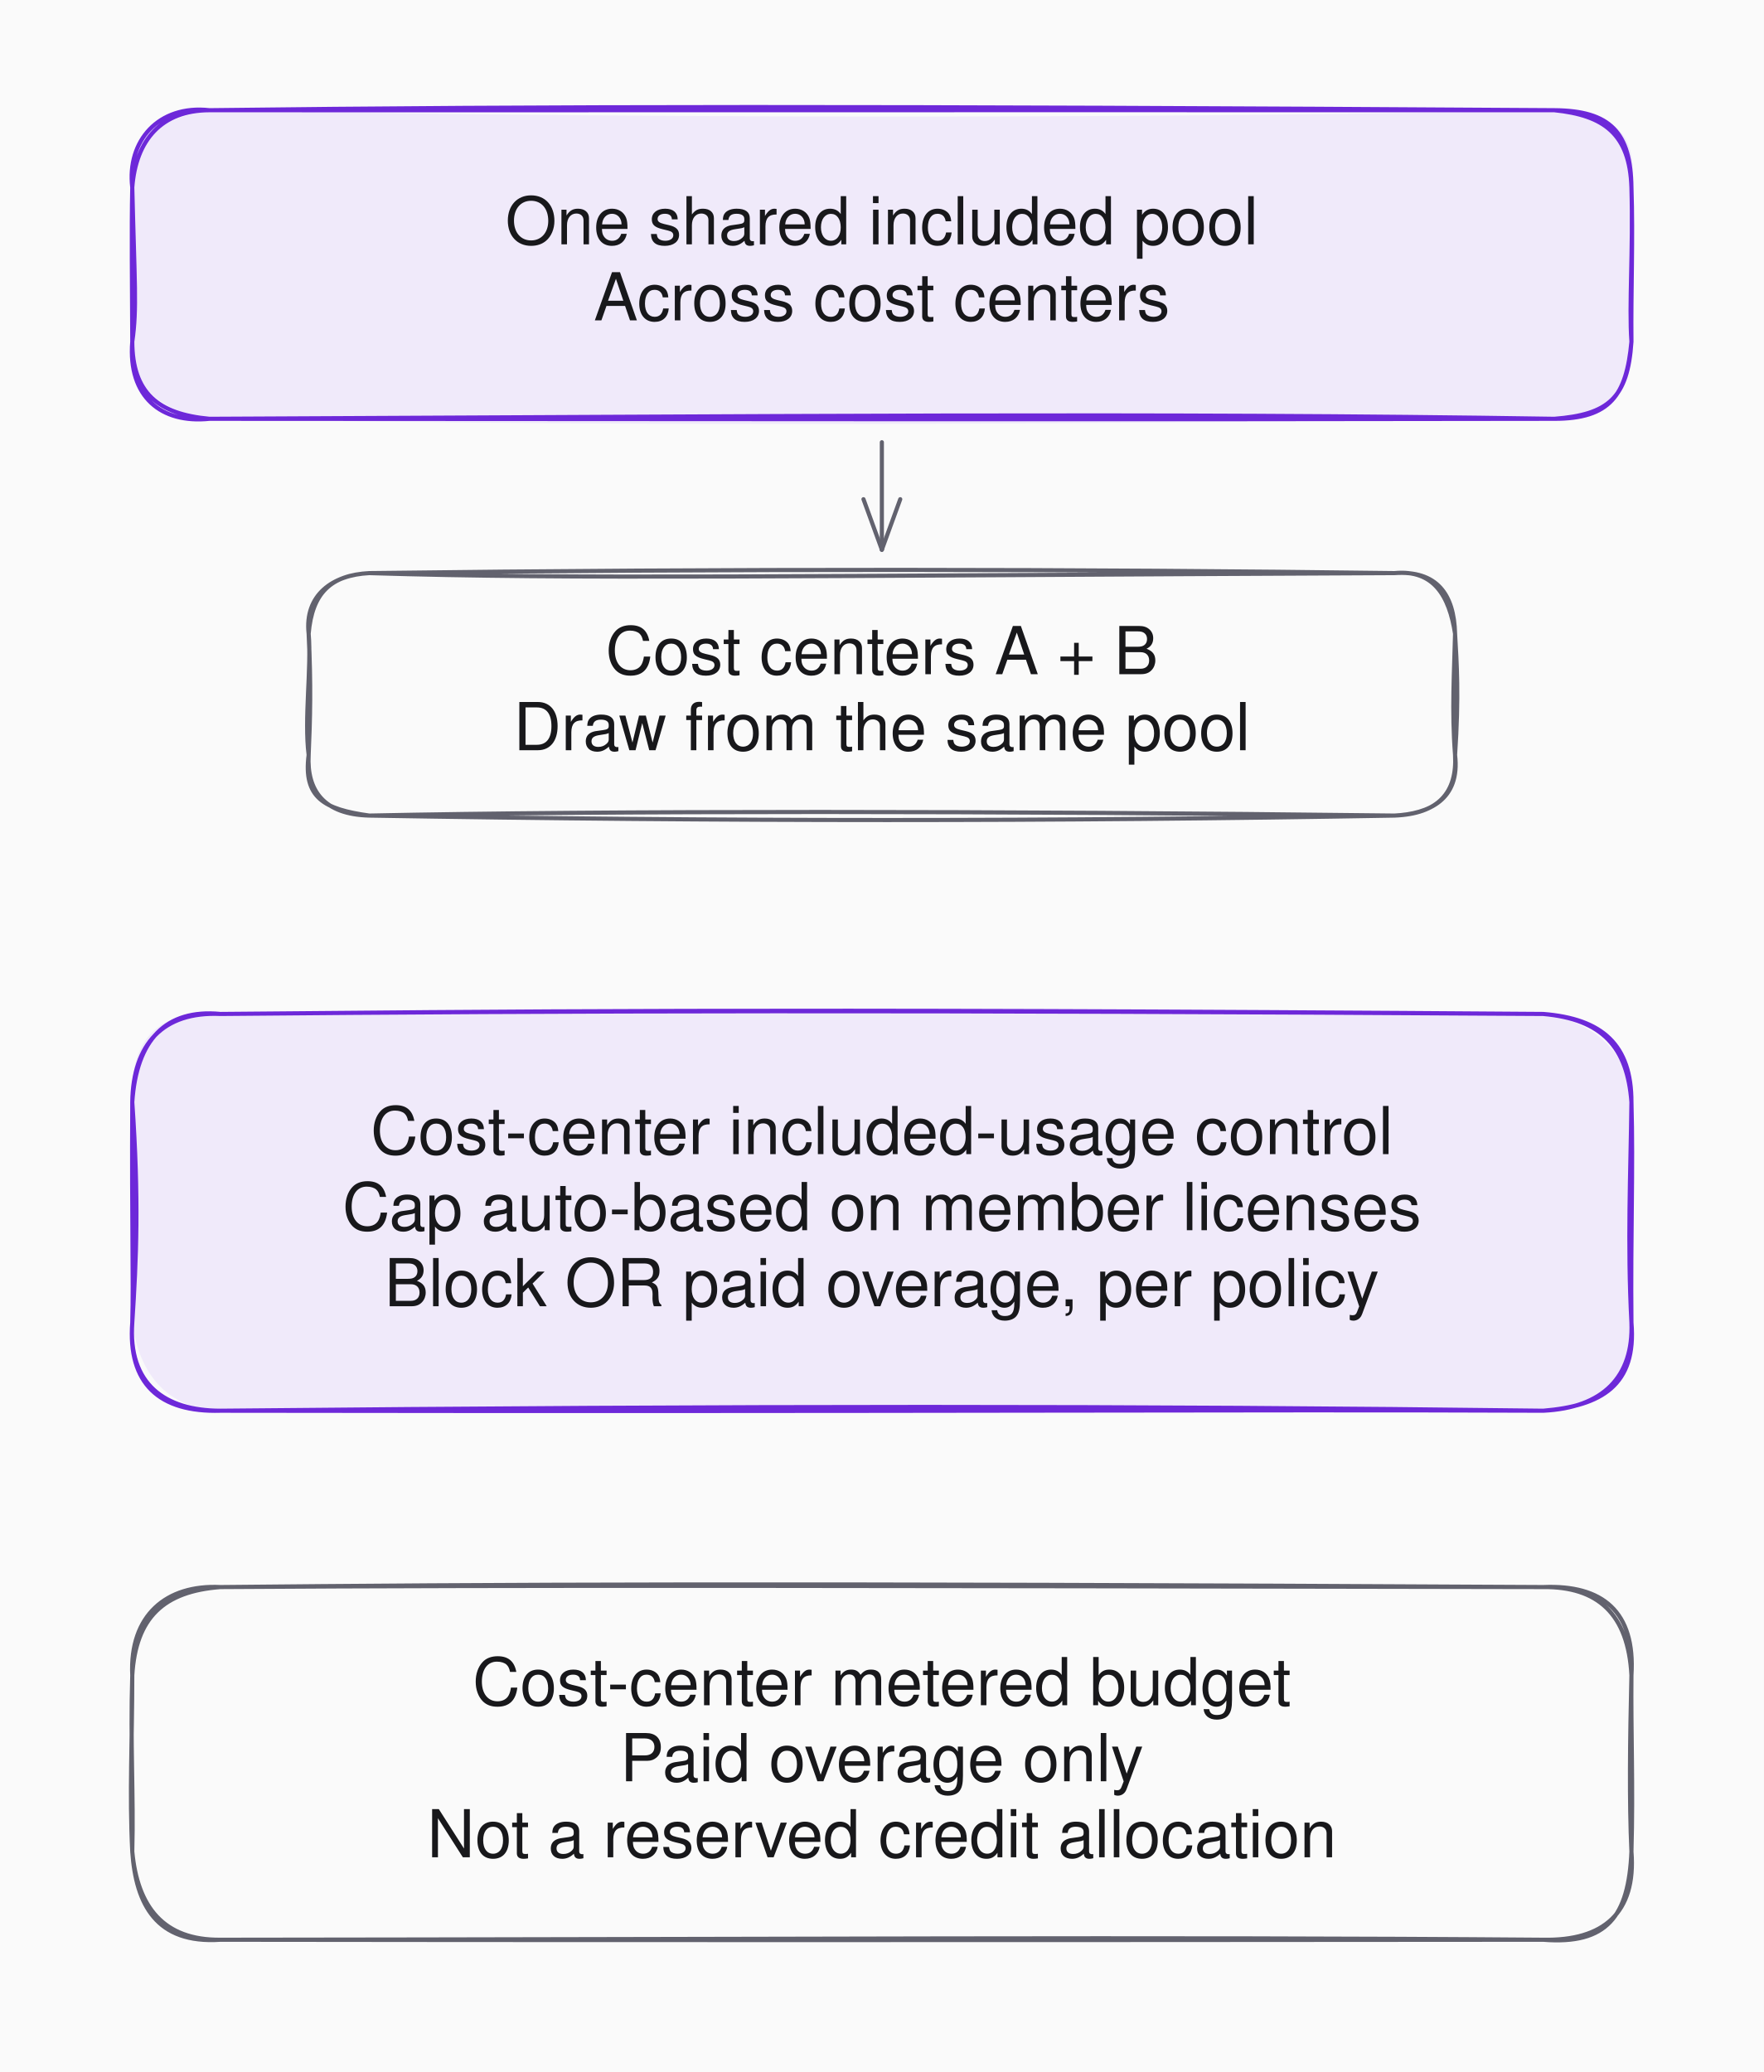
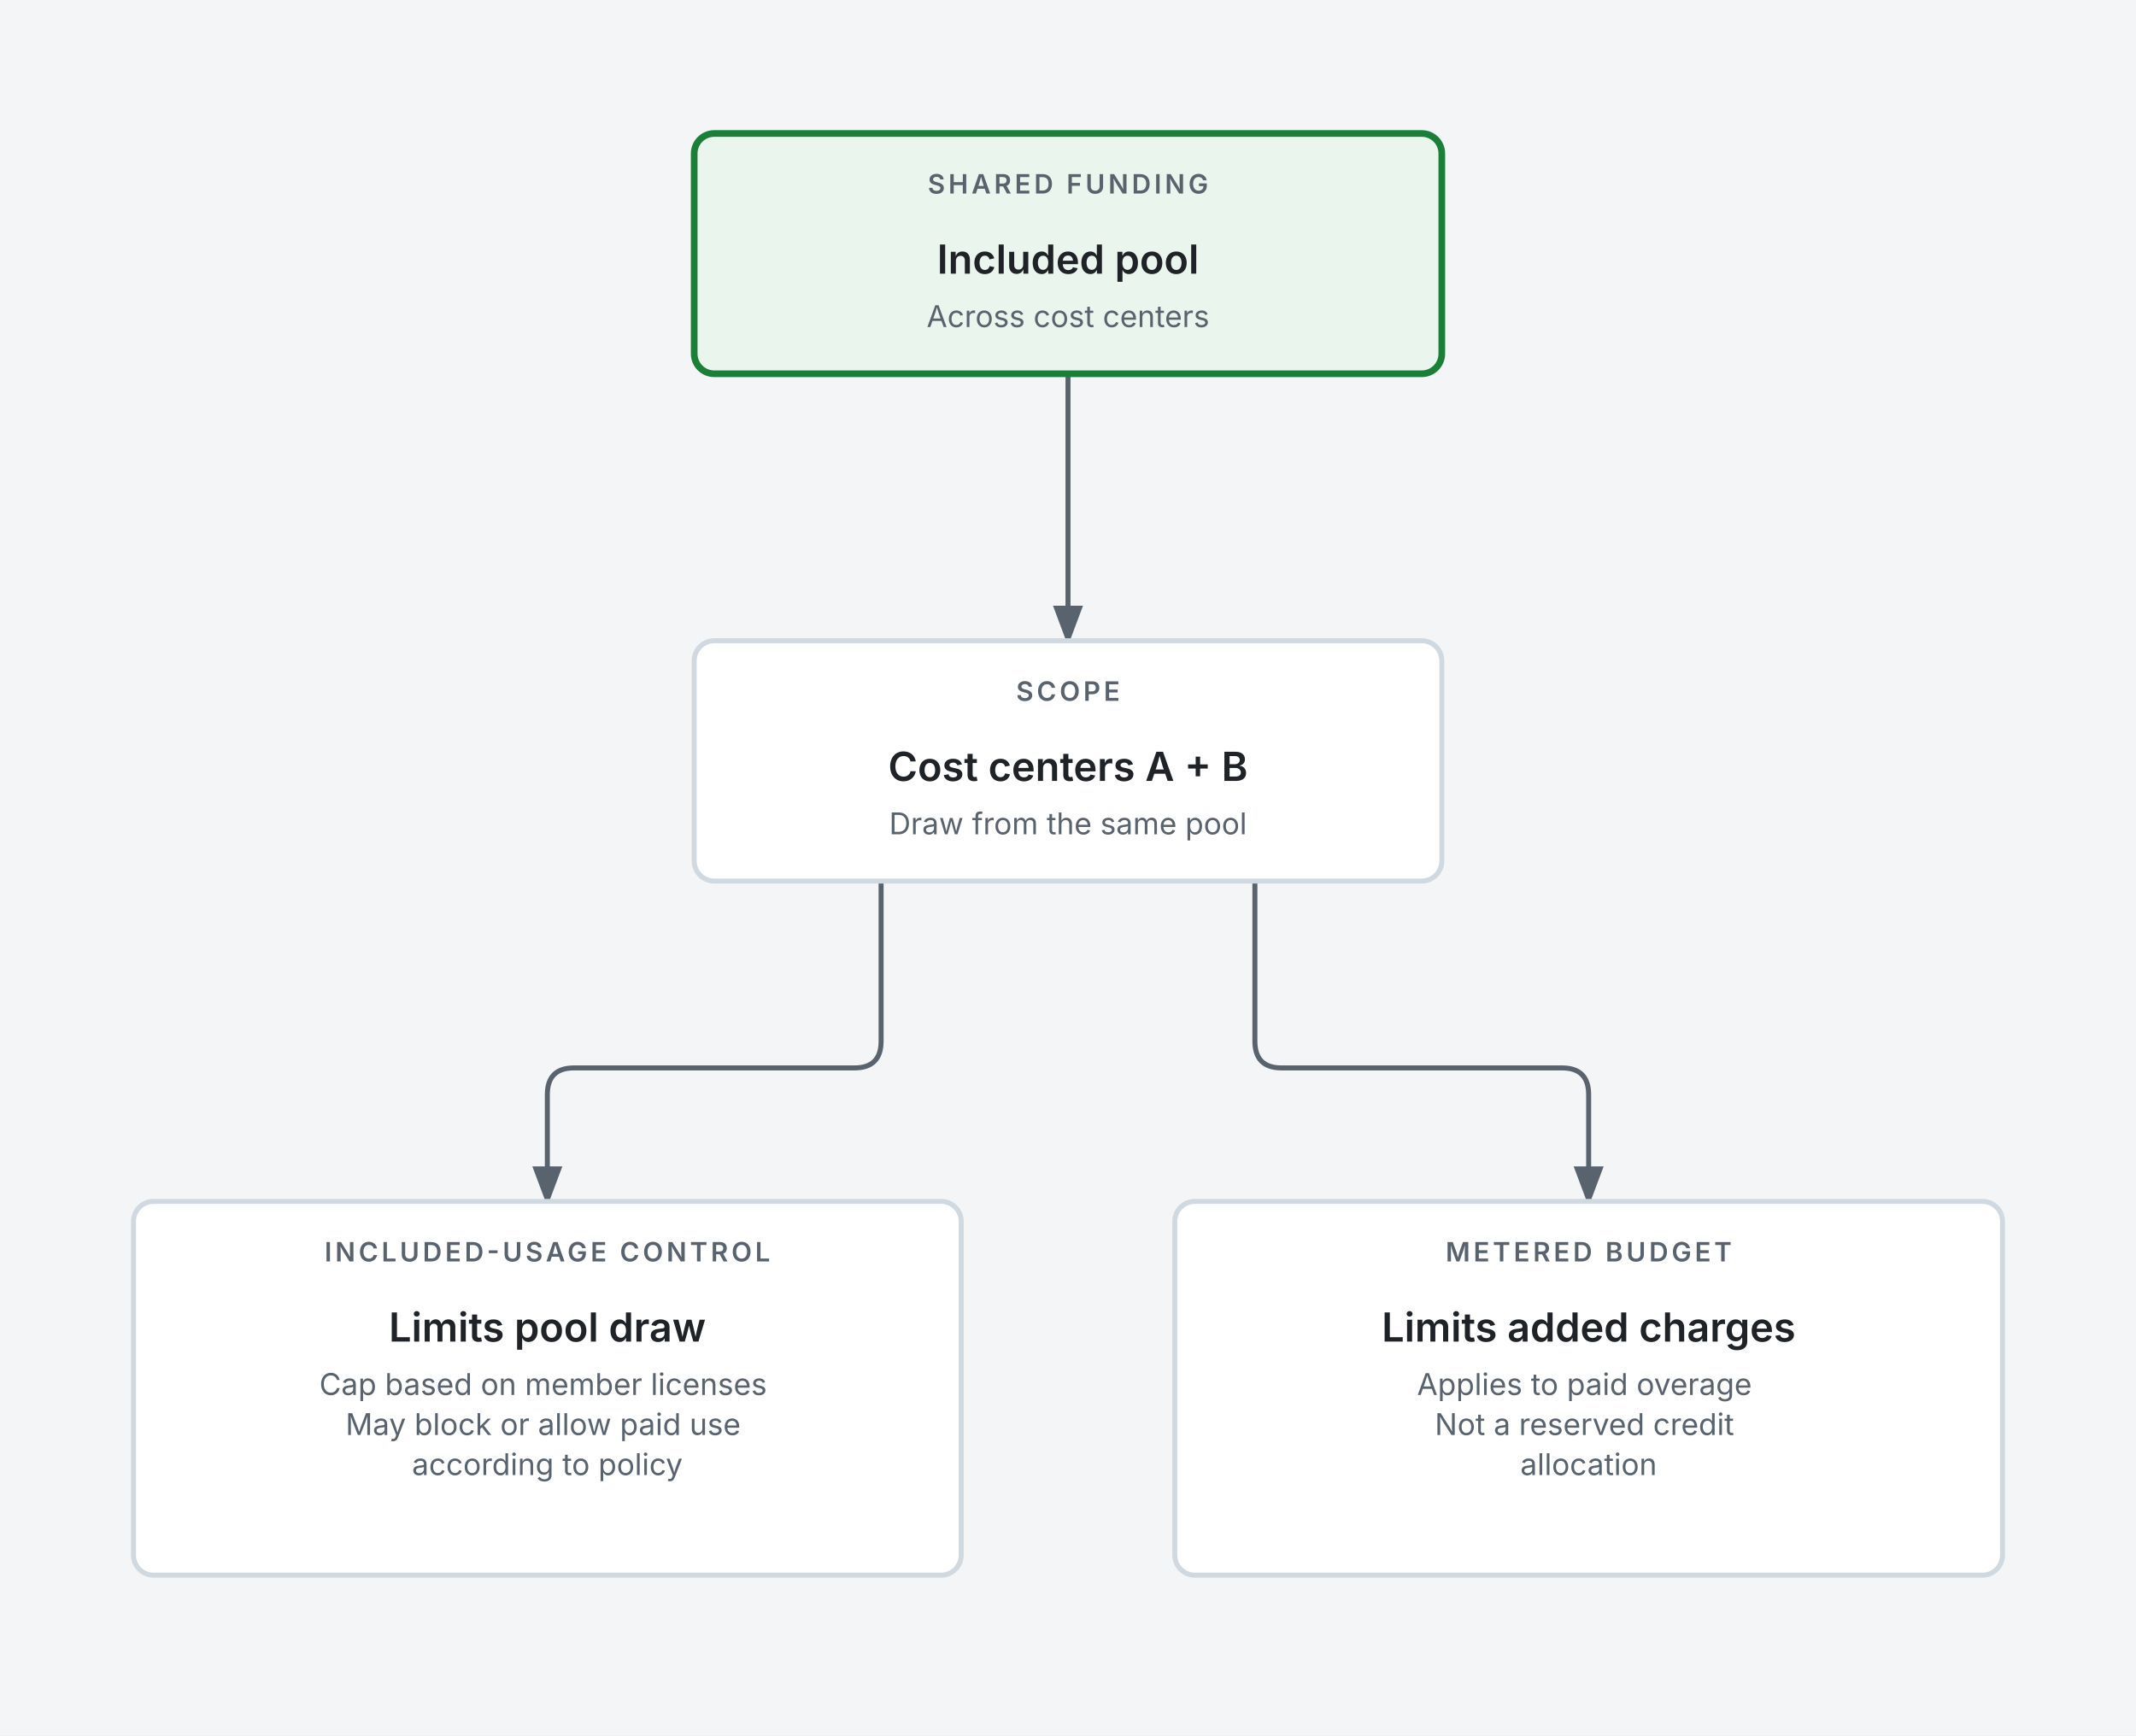
- <svg xmlns="http://www.w3.org/2000/svg" version="1.1" viewBox="0 0 640 752" width="640" height="752" role="img" aria-labelledby="cost-center-controls-light-title cost-center-controls-light-desc">
+ <svg xmlns="http://www.w3.org/2000/svg" viewBox="0 0 640 520" role="img" aria-labelledby="cost-center-controls-light-title cost-center-controls-light-desc">
  <defs>
-     <style class="style-fonts">
-       </style>
+     <marker id="cost-center-controls-light-arrow" markerWidth="8" markerHeight="6" refX="7" refY="3" orient="auto">
+       <path d="M 0 0 L 8 3 L 0 6 Z" fill="#59636e" />
+     </marker>
  </defs>
-   <rect x="0" y="0" width="640" height="752" fill="#fafafa" />
-   <g stroke-linecap="round" transform="translate(0 0) rotate(0 320 376)">
-     <path d="M0 0 L640 0 L640 752 L0 752" stroke="none" stroke-width="0" fill="#fafafa" />
-     <path d="M0 0 C177.9 0, 355.79 0, 640 0 M0 0 C253.65 0, 507.29 0, 640 0 M640 0 C640 238.56, 640 477.13, 640 752 M640 0 C640 254.09, 640 508.19, 640 752 M640 752 C455.98 752, 271.97 752, 0 752 M640 752 C484.16 752, 328.33 752, 0 752 M0 752 C0 577.55, 0 403.09, 0 0 M0 752 C0 594.89, 0 437.78, 0 0" stroke="transparent" stroke-width="2" fill="none" />
+   <style>
+     svg { font-family: system-ui, -apple-system, "Segoe UI", sans-serif; color: #1f2328; }
+     .paper { fill: #f3f5f7; }
+     .node, .step-card { fill: #ffffff; stroke: #d1d9e0; stroke-width: 1.5; }
+     .node.focus, .step-card.focus { fill: #eaf6ed; stroke: #1a7f37; stroke-width: 2; }
+     .decision { fill: #ffffff; stroke: #1f2328; stroke-width: 1.5; }
+     .hub { fill: #eaf6ed; stroke: #1a7f37; stroke-width: 1.5; }
+     .step-number { fill: #f3f5f7; stroke: #d1d9e0; stroke-width: 1.5; }
+     .step-number.focus { fill: #1a7f37; stroke: #1a7f37; }
+     .eyebrow, .detail, .note { fill: #59636e; }
+     .node-name, .number { fill: #1f2328; }
+     .arrow { fill: none; stroke: #59636e; stroke-width: 1.5; stroke-linecap: round; stroke-linejoin: round; marker-end: url(#cost-center-controls-light-arrow); }
+     .spoke { fill: none; stroke: #59636e; stroke-width: 1; stroke-dasharray: 4 3; }
+     .eyebrow { font-size: 8px; font-weight: 600; letter-spacing: .12em; }
+     .node-name { font-size: 12px; font-weight: 600; }
+     .detail { font-size: 9px; }
+     .arrow-label { fill: #59636e; font-size: 8px; font-weight: 600; letter-spacing: .06em; }
+     .label-mask { fill: #f3f5f7; }
+     .number { font-size: 9px; font-weight: 600; }
+     .note { font-size: 10px; }
+   </style>
+   <rect x="0" y="0" width="640" height="520" class="paper" />
+   <path d="M 320 112 L 320 192" class="arrow" marker-end="url(#cost-center-controls-light-arrow)" />
+   <path d="M 264 264 L 264 312 Q 264 320 256 320 L 172 320 Q 164 320 164 328 L 164 360" class="arrow" marker-end="url(#cost-center-controls-light-arrow)" />
+   <path d="M 376 264 L 376 312 Q 376 320 384 320 L 468 320 Q 476 320 476 328 L 476 360" class="arrow" marker-end="url(#cost-center-controls-light-arrow)" />
+   <g>
+     <rect x="208" y="40" width="224" height="72" rx="6" class="node focus" />
+     <text x="320" y="58" text-anchor="middle" class="eyebrow">
+       <tspan>SHARED FUNDING</tspan>
+     </text>
+     <text x="320" y="82" text-anchor="middle" class="node-name">
+       <tspan>Included pool</tspan>
+     </text>
+     <text x="320" y="98" text-anchor="middle" class="detail">
+       <tspan>Across cost centers</tspan>
+     </text>
  </g>
-   <g stroke-linecap="round">
-     <g transform="translate(320 160.5) rotate(0 0 19.5)">
-       <path d="M0 0 C0 6.5, 0 32.5, 0 39 M0 0 C0 6.5, 0 32.5, 0 39" stroke="#62626e" stroke-width="1.5" fill="none" />
-     </g>
-     <g transform="translate(320 160.5) rotate(0 0 19.5)">
-       <path d="M-6.67 20.68 C-5.33 24.36, -3.99 28.03, 0 39 M-6.67 20.68 C-4.97 25.35, -3.27 30.02, 0 39" stroke="#62626e" stroke-width="1.5" fill="none" />
-     </g>
-     <g transform="translate(320 160.5) rotate(0 0 19.5)">
-       <path d="M6.67 20.68 C5.33 24.36, 3.99 28.03, 0 39 M6.67 20.68 C4.97 25.35, 3.27 30.02, 0 39" stroke="#62626e" stroke-width="1.5" fill="none" />
-     </g>
+   <g>
+     <rect x="208" y="192" width="224" height="72" rx="6" class="node" />
+     <text x="320" y="210" text-anchor="middle" class="eyebrow">
+       <tspan>SCOPE</tspan>
+     </text>
+     <text x="320" y="234" text-anchor="middle" class="node-name">
+       <tspan>Cost centers A + B</tspan>
+     </text>
+     <text x="320" y="250" text-anchor="middle" class="detail">
+       <tspan>Draw from the same pool</tspan>
+     </text>
  </g>
-   <mask />
-   <g stroke-linecap="round" transform="translate(48 40) rotate(0 272 56)">
-     <path d="M28 0 C212.2 3.5, 395.88 2.61, 516 0 C534.06 0.37, 547.16 5.81, 544 28 C543.81 48.6, 545.13 63.39, 544 84 C543.69 103.38, 535.28 113.35, 516 112 C353.78 113.7, 192.68 115.21, 28 112 C10.39 109.04, -0.37 101.06, 0 84 C0.2 66.61, 1.7 52.52, 0 28 C-2.92 11.3, 9.01 3.39, 28 0" stroke="none" stroke-width="0" fill="#f0eafa" />
-     <path d="M28 0 C126.08 0.07, 224.38 -0.06, 516 0 M28 0 C148.2 -1.46, 268.96 -1.59, 516 0 M516 0 C536.39 0.14, 543.75 8.09, 544 28 M516 0 C534.06 1.84, 543.36 8.64, 544 28 M544 28 C544.66 51.28, 543.05 70.49, 544 84 M544 28 C544.64 46.45, 543.8 65.45, 544 84 M544 84 C542.66 104.5, 535.63 110.48, 516 112 M544 84 C542.22 103.45, 536.26 112.02, 516 112 M516 112 C373.29 109.74, 231.01 111.1, 28 112 M516 112 C362.04 112.29, 208.27 112.08, 28 112 M28 112 C9.32 110.29, 0.06 102.56, 0 84 M28 112 C10.6 113.8, -1.63 104.17, 0 84 M0 84 C1.76 71.9, 0.8 62.29, 0 28 M0 84 C-0.06 63.77, -0.35 43.85, 0 28 M0 28 C1.31 10.77, 10.64 0.05, 28 0 M0 28 C-2.03 11.22, 9.51 -2.08, 28 0" stroke="#6d28d9" stroke-width="1.5" fill="none" />
+   <g>
+     <rect x="40" y="360" width="248" height="112" rx="6" class="node" />
+     <text x="164" y="378" text-anchor="middle" class="eyebrow">
+       <tspan>INCLUDED-USAGE CONTROL</tspan>
+     </text>
+     <text x="164" y="402" text-anchor="middle" class="node-name">
+       <tspan>Limits pool draw</tspan>
+     </text>
+     <text x="164" y="418" text-anchor="middle" class="detail">
+       <tspan>Cap based on member licenses</tspan>
+       <tspan x="164" dy="12">May block or allow paid use</tspan>
+       <tspan x="164" dy="12">according to policy</tspan>
+     </text>
  </g>
-   <g transform="translate(183.2363 68.4) rotate(0 136.7637 27.6)">
-     <text x="136.764" y="20.28" font-family="Helvetica, Arial, sans-serif" font-size="24px" fill="#18181b" text-anchor="middle" style="white-space: pre;" direction="ltr" dominant-baseline="alphabetic">One shared included pool</text>
-     <text x="136.764" y="47.88" font-family="Helvetica, Arial, sans-serif" font-size="24px" fill="#18181b" text-anchor="middle" style="white-space: pre;" direction="ltr" dominant-baseline="alphabetic">Across cost centers</text>
-   </g>
-   <g stroke-linecap="round" transform="translate(112 208) rotate(0 208 44)">
-     <path d="M22 0 C101.71 -2.55, 182.85 0.42, 394 0 C407.23 -3.03, 417.52 7.82, 416 22 C413.99 31.34, 415.56 38.35, 416 66 C415.56 78.94, 406.55 86.56, 394 88 C263.47 85.92, 135.59 85.2, 22 88 C7.76 87.87, -3.25 79.12, 0 66 C-3.23 52.42, -3.01 41.67, 0 22 C3.6 6.37, 4.05 0.78, 22 0" stroke="none" stroke-width="0" fill="#fafafa" />
-     <path d="M22 0 C96.56 2.28, 171.48 1, 394 0 M22 0 C152.47 -1.65, 282.54 -1.45, 394 0 M394 0 C409.41 -1.08, 415.65 7.65, 416 22 M394 0 C408.16 -1.35, 413.87 8.14, 416 22 M416 22 C416.62 32.68, 417.44 44.45, 416 66 M416 22 C415.7 35.76, 414.74 49.63, 416 66 M416 66 C416.78 79.63, 409.94 87.39, 394 88 M416 66 C417.92 82.23, 406.57 87.37, 394 88 M394 88 C271.79 90.16, 149.34 90.15, 22 88 M394 88 C249.96 86.28, 106.58 86.24, 22 88 M22 88 C5.57 87.6, -0.72 78.97, 0 66 M22 88 C5.51 85.72, -2 81.5, 0 66 M0 66 C-1.65 52.88, 1.06 34.27, 0 22 M0 66 C0.57 53.05, 0.91 40.51, 0 22 M0 22 C-1.56 7.94, 8.69 0.62, 22 0 M0 22 C1.25 7.12, 8.09 0.74, 22 0" stroke="#62626e" stroke-width="1.5" fill="none" />
-   </g>
-   <g transform="translate(185.9492 224.4) rotate(0 134.0508 27.6)">
-     <text x="134.051" y="20.28" font-family="Helvetica, Arial, sans-serif" font-size="24px" fill="#18181b" text-anchor="middle" style="white-space: pre;" direction="ltr" dominant-baseline="alphabetic">Cost centers A + B</text>
-     <text x="134.051" y="47.88" font-family="Helvetica, Arial, sans-serif" font-size="24px" fill="#18181b" text-anchor="middle" style="white-space: pre;" direction="ltr" dominant-baseline="alphabetic">Draw from the same pool</text>
-   </g>
-   <g stroke-linecap="round" transform="translate(48 368) rotate(0 272 72)">
-     <path d="M32 0 C193.11 -2.57, 351.14 -3.19, 512 0 C530.31 2.76, 543.35 14.05, 544 32 C546.03 53.15, 543.24 69.67, 544 112 C542.02 132.58, 535.79 142.15, 512 144 C342.31 142.05, 176.18 141.55, 32 144 C12.82 143.31, 2.5 130.82, 0 112 C1.97 90.08, 3.65 72.04, 0 32 C-1.15 8.99, 9.63 -1.79, 32 0" stroke="none" stroke-width="0" fill="#f0eafa" />
-     <path d="M32 0 C129.7 -0.83, 226.22 -2.11, 512 0 M32 0 C157.07 -1.15, 282.91 -1.47, 512 0 M512 0 C533.53 1.72, 544.03 11.21, 544 32 M512 0 C533.5 1.93, 542.52 12.1, 544 32 M544 32 C543.69 57.92, 542.48 82.92, 544 112 M544 32 C544.69 55.87, 543.68 79.78, 544 112 M544 112 C545.94 134.84, 533.07 142.25, 512 144 M544 112 C544.76 131.73, 533.68 142.95, 512 144 M512 144 C400.71 143.54, 289.59 144.38, 32 144 M512 144 C365.73 142.16, 219.91 142.18, 32 144 M32 144 C11.77 144.01, -1.59 134.29, 0 112 M32 144 C9.78 144.64, -1.68 134.2, 0 112 M0 112 C1.52 88.83, 2.45 67.5, 0 32 M0 112 C0.46 95.35, -0.25 78.11, 0 32 M0 32 C0.29 10.94, 11.08 -0.94, 32 0 M0 32 C1.5 9.43, 12.14 -1.91, 32 0" stroke="#6d28d9" stroke-width="1.5" fill="none" />
-   </g>
-   <g transform="translate(123.8926 398.6) rotate(0 196.1074 41.4)">
-     <text x="196.107" y="20.28" font-family="Helvetica, Arial, sans-serif" font-size="24px" fill="#18181b" text-anchor="middle" style="white-space: pre;" direction="ltr" dominant-baseline="alphabetic">Cost-center included-usage control</text>
-     <text x="196.107" y="47.88" font-family="Helvetica, Arial, sans-serif" font-size="24px" fill="#18181b" text-anchor="middle" style="white-space: pre;" direction="ltr" dominant-baseline="alphabetic">Cap auto-based on member licenses</text>
-     <text x="196.107" y="75.48" font-family="Helvetica, Arial, sans-serif" font-size="24px" fill="#18181b" text-anchor="middle" style="white-space: pre;" direction="ltr" dominant-baseline="alphabetic">Block OR paid overage, per policy</text>
-   </g>
-   <g stroke-linecap="round" transform="translate(48 576) rotate(0 272 64)">
-     <path d="M32 0 C169.78 2.76, 310.18 1.94, 512 0 C535.27 -0.29, 545.85 11.93, 544 32 C541.15 53.26, 543.29 75.75, 544 96 C545.87 113.89, 530.12 128.86, 512 128 C358.79 126.26, 207.09 123.68, 32 128 C11.76 124.88, -1.82 115.12, 0 96 C0.33 80.8, 0.36 63.34, 0 32 C2.95 9.85, 9.71 -0.15, 32 0" stroke="none" stroke-width="0" fill="#fafafa" />
-     <path d="M32 0 C129.41 -0.94, 227.77 -1.58, 512 0 M32 0 C145.28 -0.73, 257.99 -0.45, 512 0 M512 0 C531.69 -0.21, 542.84 9.71, 544 32 M512 0 C533.43 -0.92, 545.47 8.84, 544 32 M544 32 C543.44 55.45, 543.16 77.63, 544 96 M544 32 C543.79 52.69, 544.67 72, 544 96 M544 96 C545.77 118.34, 533.76 128.44, 512 128 M544 96 C543 119.59, 535.13 129.86, 512 128 M512 128 C371.53 126.89, 231.39 127.83, 32 128 M512 128 C322.24 128.17, 132.34 128.16, 32 128 M32 128 C11.3 128.21, 1.86 116.04, 0 96 M32 128 C8.75 129.58, 1.31 115.22, 0 96 M0 96 C-1.07 75.1, -0.01 55.22, 0 32 M0 96 C0.54 75.36, -0.77 56.99, 0 32 M0 32 C-1.04 10.2, 12.36 -0.97, 32 0 M0 32 C1.28 11.03, 11.39 1.57, 32 0" stroke="#62626e" stroke-width="1.5" fill="none" />
-   </g>
-   <g transform="translate(154.584 598.6) rotate(0 165.416 41.4)">
-     <text x="165.416" y="20.28" font-family="Helvetica, Arial, sans-serif" font-size="24px" fill="#18181b" text-anchor="middle" style="white-space: pre;" direction="ltr" dominant-baseline="alphabetic">Cost-center metered budget</text>
-     <text x="165.416" y="47.88" font-family="Helvetica, Arial, sans-serif" font-size="24px" fill="#18181b" text-anchor="middle" style="white-space: pre;" direction="ltr" dominant-baseline="alphabetic">Paid overage only</text>
-     <text x="165.416" y="75.48" font-family="Helvetica, Arial, sans-serif" font-size="24px" fill="#18181b" text-anchor="middle" style="white-space: pre;" direction="ltr" dominant-baseline="alphabetic">Not a reserved credit allocation</text>
+   <g>
+     <rect x="352" y="360" width="248" height="112" rx="6" class="node" />
+     <text x="476" y="378" text-anchor="middle" class="eyebrow">
+       <tspan>METERED BUDGET</tspan>
+     </text>
+     <text x="476" y="402" text-anchor="middle" class="node-name">
+       <tspan>Limits added charges</tspan>
+     </text>
+     <text x="476" y="418" text-anchor="middle" class="detail">
+       <tspan>Applies to paid overage</tspan>
+       <tspan x="476" dy="12">Not a reserved credit</tspan>
+       <tspan x="476" dy="12">allocation</tspan>
+     </text>
  </g>
</svg>
